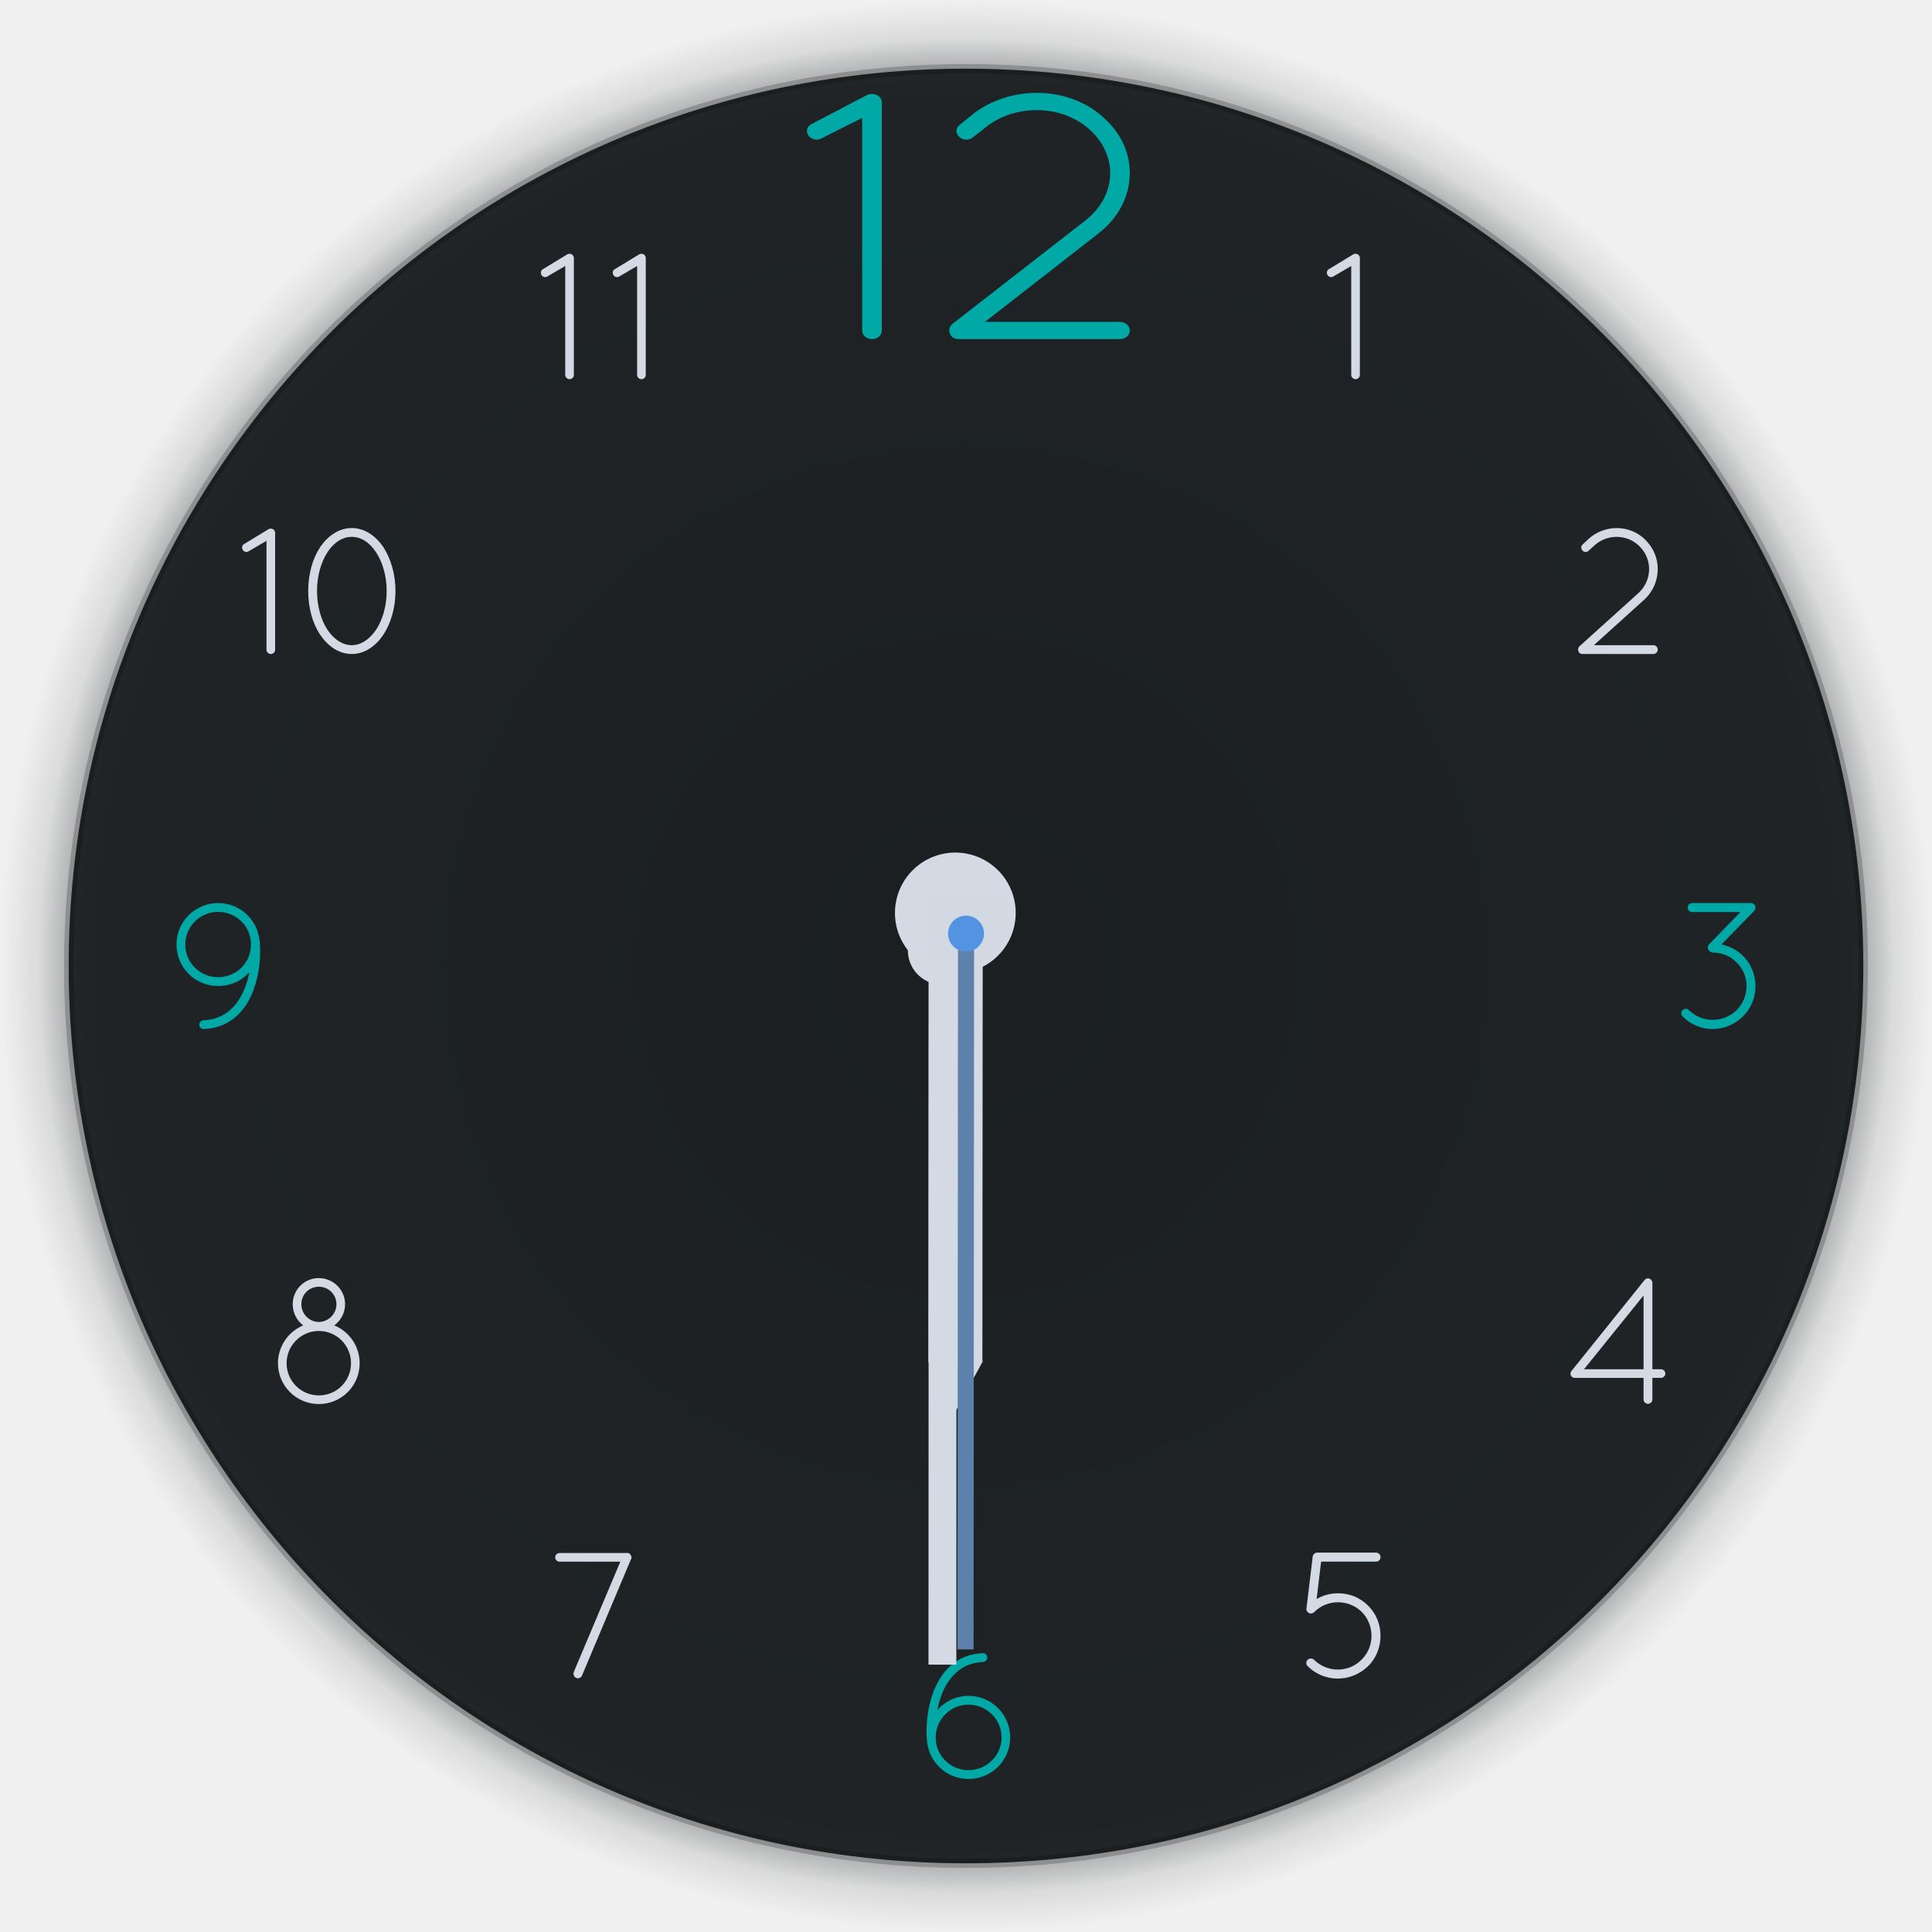
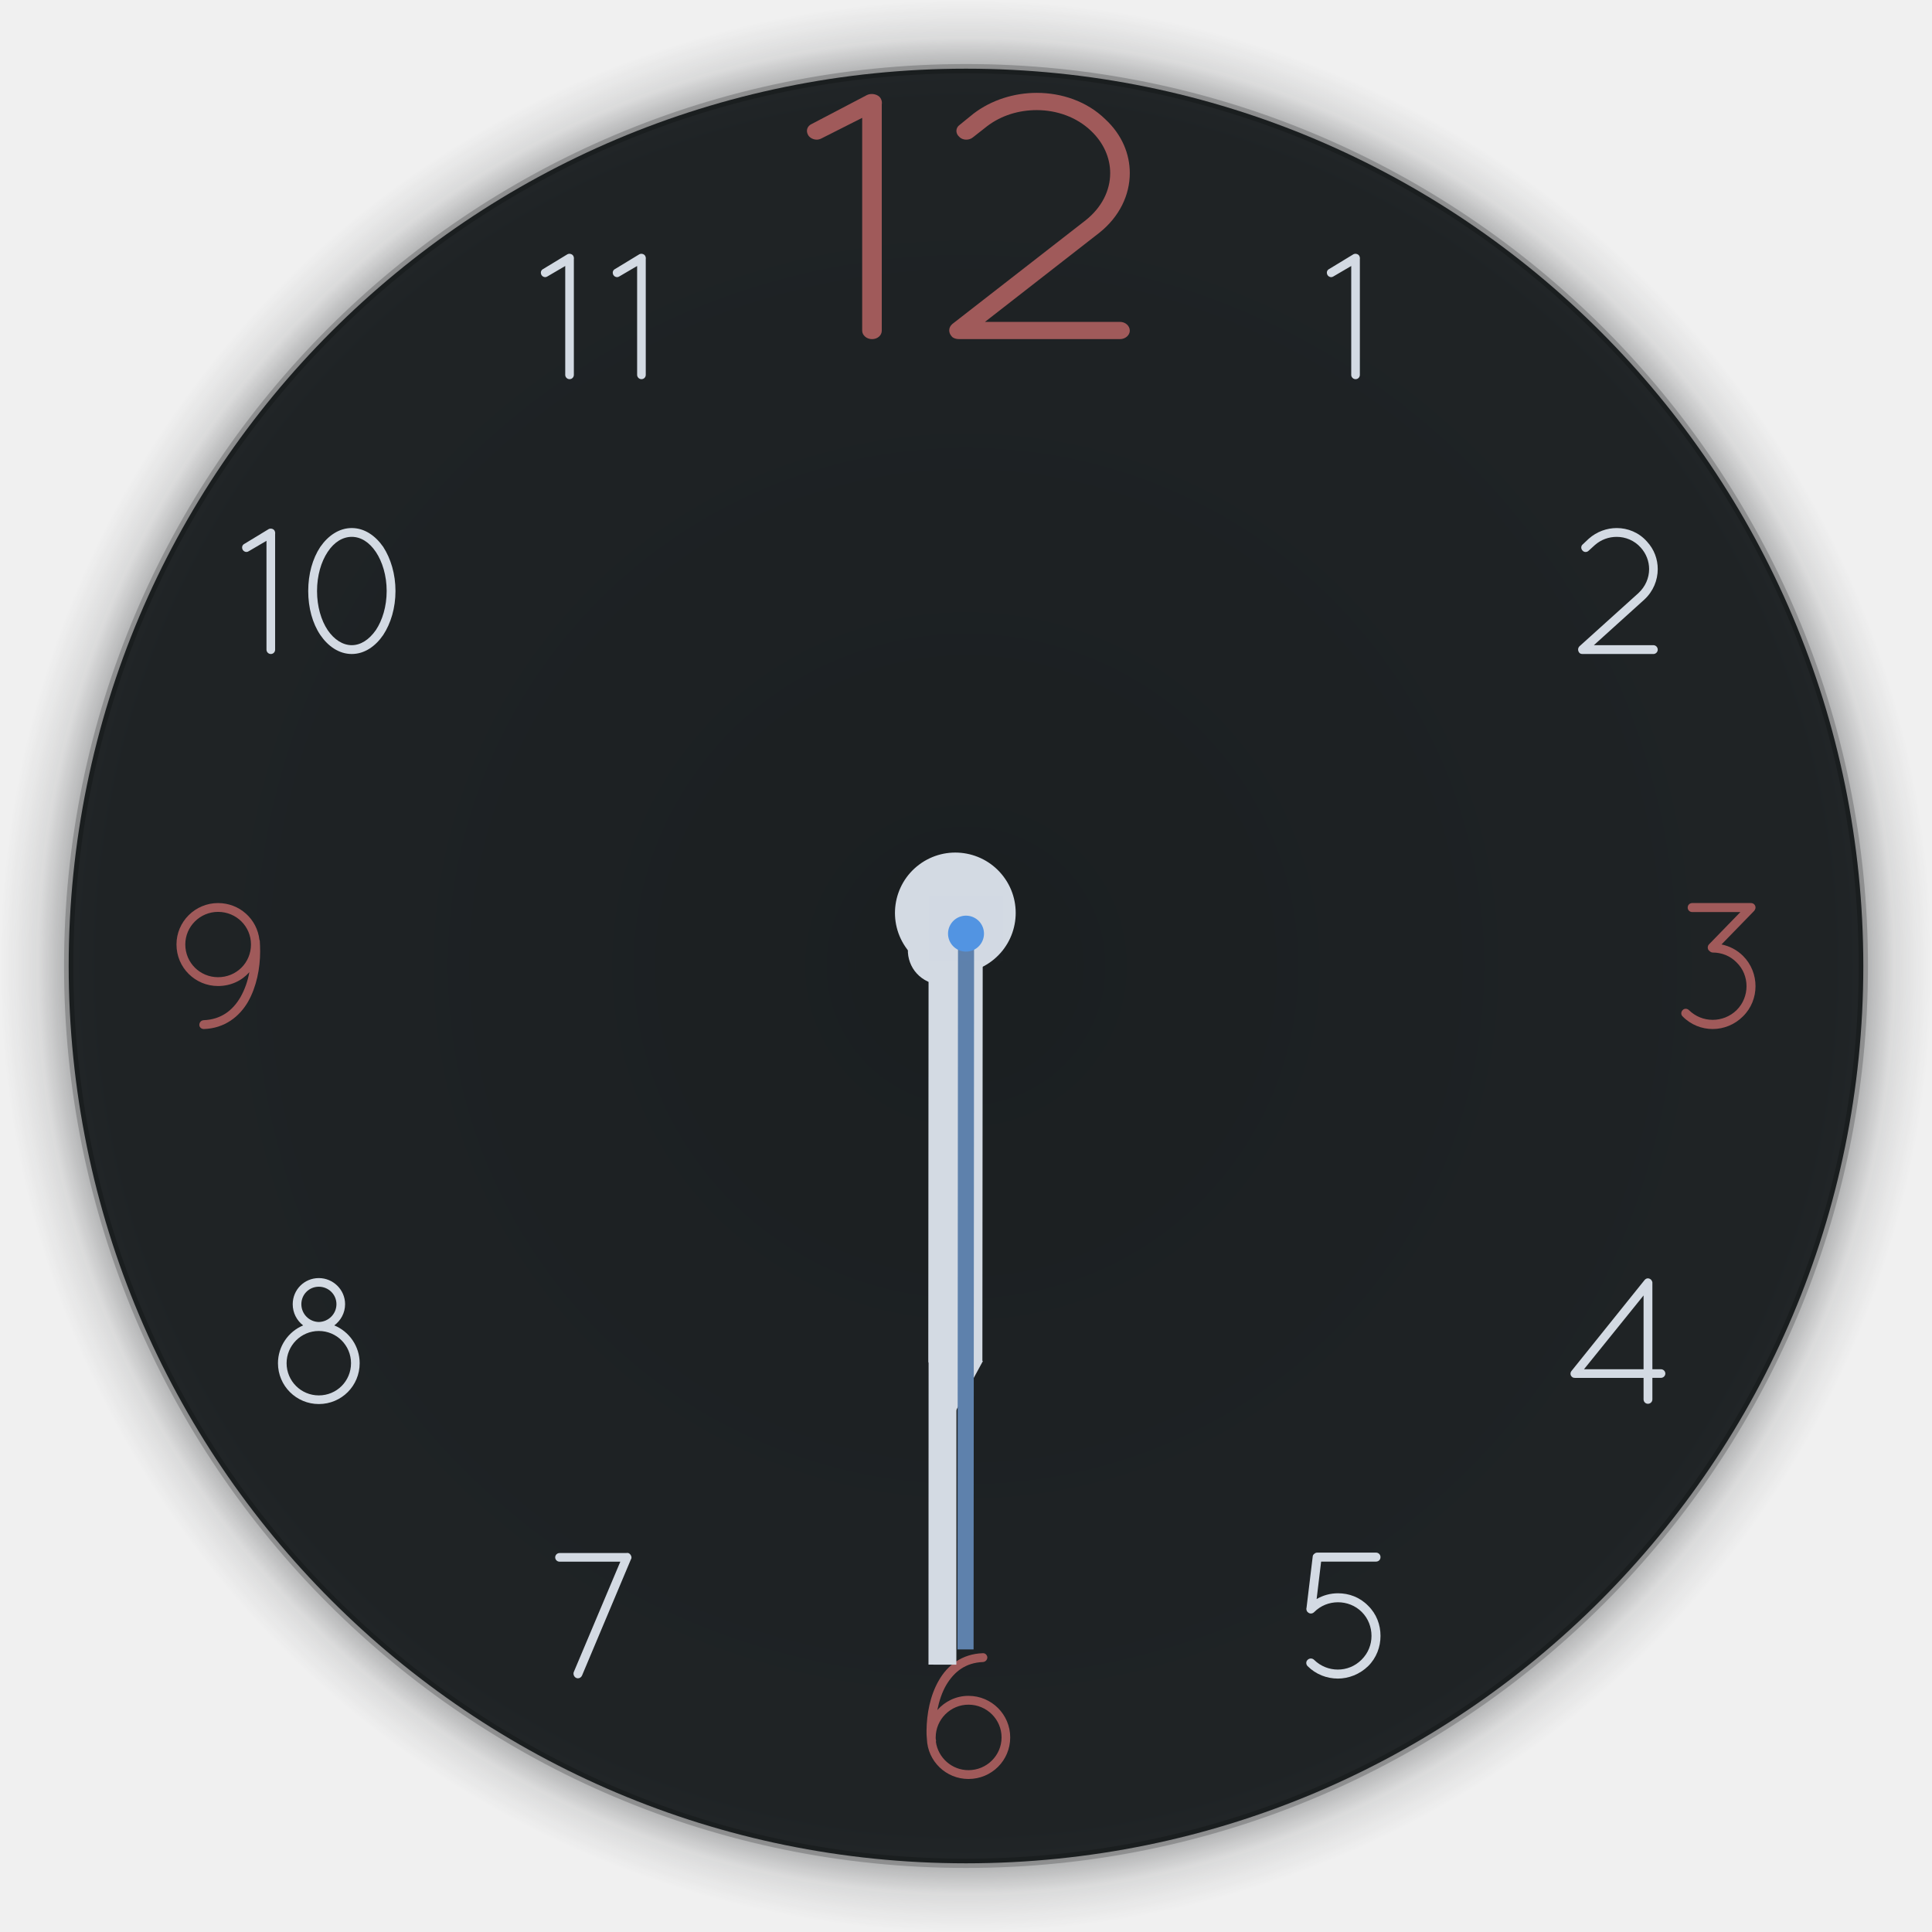
<svg xmlns="http://www.w3.org/2000/svg" xmlns:xlink="http://www.w3.org/1999/xlink" version="1" height="208" width="208" id="svg2">
  <defs id="defs5">
    <linearGradient id="linearGradient4011">
      <stop style="stop-color:#232629;stop-opacity:1" offset="0" id="stop4013" />
      <stop style="stop-color:#232629;stop-opacity:0.523" offset=".9" id="stop4019" />
      <stop style="stop-color:#232629;stop-opacity:0.107" offset=".96" id="stop4021" />
      <stop style="stop-color:#232629;stop-opacity:0" offset="1" id="stop4015" />
    </linearGradient>
    <radialGradient xlink:href="#linearGradient4011" gradientUnits="userSpaceOnUse" gradientTransform="matrix(1.076543,0,0,1.076543,-1252,-312.0245)" fy="382.729" fx="1255.872" r="96.606" cy="382.729" cx="1255.872" id="radialGradient4671" />
  </defs>
  <g transform="translate(4,4)" id="ClockFace">
    <circle style="fill:url(#radialGradient4671);fill-opacity:1;stroke:none" r="104" cy="100" cx="100" id="path4329" />
    <path id="path5099" transform="translate(-4,-4)" d="M 104,7.395 A 96.606,96.606 0 0 0 7.395,104 96.606,96.606 0 0 0 104,200.605 96.606,96.606 0 0 0 200.605,104 96.606,96.606 0 0 0 104,7.395 Z" style="opacity:0.95;fill:#1a1e21;fill-opacity:1;stroke:none" />
    <circle style="fill:none;stroke:#000000;stroke-opacity:0.2" r="96.606" cy="99.999" cx="100.001" id="path5627" />
    <g style="opacity:1;fill:#ffffff;fill-opacity:1" id="g4372">
      <path style="font-style:normal;font-variant:normal;font-weight:normal;font-stretch:normal;font-size:medium;line-height:125%;font-family:Quicksand;-inkscape-font-specification:'Quicksand, Normal';text-align:start;letter-spacing:0px;word-spacing:0px;writing-mode:lr-tb;text-anchor:start;opacity:1;fill:#d3dae3;fill-opacity:1;stroke:none;stroke-width:1px;stroke-linecap:butt;stroke-linejoin:miter;stroke-opacity:1" d="m 166.027,66.274 c 0.077,0.097 0.213,0.136 0.349,0.136 h 0.077 7.555 c 0.252,0 0.465,-0.213 0.465,-0.465 0,-0.271 -0.213,-0.484 -0.465,-0.484 h -6.412 l 5.424,-4.901 c 0.969,-0.891 1.453,-2.092 1.453,-3.293 0,-1.046 -0.368,-2.112 -1.162,-2.964 -0.872,-0.988 -2.073,-1.453 -3.255,-1.453 -1.066,0 -2.15,0.387 -3.003,1.143 l -0.659,0.62 c -0.194,0.155 -0.213,0.465 -0.019,0.659 0.155,0.194 0.465,0.213 0.659,0.019 l 0.659,-0.601 c 0.678,-0.601 1.511,-0.891 2.364,-0.891 0.949,0 1.899,0.387 2.577,1.143 0.601,0.659 0.911,1.492 0.911,2.325 0,0.969 -0.407,1.899 -1.162,2.596 l -6.335,5.715 c -0.194,0.194 -0.194,0.484 -0.019,0.697 z" id="path4338" />
-       <path style="font-style:normal;font-variant:normal;font-weight:normal;font-stretch:normal;font-size:medium;line-height:125%;font-family:Quicksand;-inkscape-font-specification:'Quicksand, Normal';text-align:start;letter-spacing:0px;word-spacing:0px;writing-mode:lr-tb;text-anchor:start;opacity:1;fill:#00a9a5;fill-opacity:1;stroke:none;stroke-width:1px;stroke-linecap:butt;stroke-linejoin:miter;stroke-opacity:1" d="m 184.942,93.921 c 0.039,-0.058 0.058,-0.136 0.058,-0.213 0,-0.271 -0.213,-0.484 -0.484,-0.484 h -6.335 c -0.271,0 -0.484,0.213 -0.484,0.484 0,0.271 0.213,0.484 0.484,0.484 h 5.192 l -3.371,3.468 c -0.194,0.194 -0.194,0.504 0,0.697 0,0 0.019,0 0.019,0 0.097,0.116 0.232,0.194 0.387,0.194 0.93,0 1.86,0.349 2.557,1.066 0.717,0.697 1.066,1.627 1.066,2.557 0,0.93 -0.349,1.86 -1.066,2.577 -0.717,0.697 -1.647,1.046 -2.577,1.046 -0.93,0 -1.84,-0.349 -2.557,-1.046 -0.194,-0.194 -0.504,-0.194 -0.678,0 -0.194,0.194 -0.194,0.504 0,0.678 0.891,0.911 2.073,1.356 3.235,1.356 0,0 0,0 0,0 1.182,0 2.363,-0.465 3.255,-1.356 0.911,-0.891 1.356,-2.073 1.356,-3.255 0,-1.182 -0.446,-2.364 -1.337,-3.255 -0.659,-0.659 -1.472,-1.066 -2.325,-1.24 l 3.507,-3.603 c 0.039,-0.039 0.077,-0.097 0.097,-0.155 z" id="path4340" />
+       <path style="font-style:normal;font-variant:normal;font-weight:normal;font-stretch:normal;font-size:medium;line-height:125%;font-family:Quicksand;-inkscape-font-specification:'Quicksand, Normal';text-align:start;letter-spacing:0px;word-spacing:0px;writing-mode:lr-tb;text-anchor:start;opacity:1;fill:#a05a5a;fill-opacity:1;stroke:none;stroke-width:1px;stroke-linecap:butt;stroke-linejoin:miter;stroke-opacity:1" d="m 184.942,93.921 c 0.039,-0.058 0.058,-0.136 0.058,-0.213 0,-0.271 -0.213,-0.484 -0.484,-0.484 h -6.335 c -0.271,0 -0.484,0.213 -0.484,0.484 0,0.271 0.213,0.484 0.484,0.484 h 5.192 l -3.371,3.468 c -0.194,0.194 -0.194,0.504 0,0.697 0,0 0.019,0 0.019,0 0.097,0.116 0.232,0.194 0.387,0.194 0.93,0 1.86,0.349 2.557,1.066 0.717,0.697 1.066,1.627 1.066,2.557 0,0.93 -0.349,1.86 -1.066,2.577 -0.717,0.697 -1.647,1.046 -2.577,1.046 -0.93,0 -1.84,-0.349 -2.557,-1.046 -0.194,-0.194 -0.504,-0.194 -0.678,0 -0.194,0.194 -0.194,0.504 0,0.678 0.891,0.911 2.073,1.356 3.235,1.356 0,0 0,0 0,0 1.182,0 2.363,-0.465 3.255,-1.356 0.911,-0.891 1.356,-2.073 1.356,-3.255 0,-1.182 -0.446,-2.364 -1.337,-3.255 -0.659,-0.659 -1.472,-1.066 -2.325,-1.24 l 3.507,-3.603 c 0.039,-0.039 0.077,-0.097 0.097,-0.155 z" id="path4340" />
      <path style="font-style:normal;font-variant:normal;font-weight:normal;font-stretch:normal;font-size:medium;line-height:125%;font-family:Quicksand;-inkscape-font-specification:'Quicksand, Normal';text-align:start;letter-spacing:0px;word-spacing:0px;writing-mode:lr-tb;text-anchor:start;opacity:1;fill:#d3dae3;fill-opacity:1;stroke:none;stroke-width:1px;stroke-linecap:butt;stroke-linejoin:miter;stroke-opacity:1" d="m 172.947,146.667 c 0,0.252 0.213,0.465 0.465,0.465 0.271,0 0.484,-0.213 0.484,-0.465 v -2.325 h 0.911 c 0.271,0 0.484,-0.213 0.484,-0.465 0,-0.252 -0.213,-0.465 -0.484,-0.465 h -0.911 v -9.299 -0.058 c 0,-0.019 -0.019,-0.039 -0.019,-0.077 -0.039,-0.077 -0.077,-0.174 -0.155,-0.232 -0.213,-0.174 -0.484,-0.155 -0.659,0.058 l -0.019,0.019 -7.846,9.764 c -0.174,0.194 -0.155,0.504 0.058,0.659 0.077,0.077 0.194,0.097 0.291,0.097 h 0.039 0.019 7.342 v 2.325 z m -6.412,-3.255 6.412,-7.943 v 7.943 z" id="path4342" />
      <path style="font-style:normal;font-variant:normal;font-weight:normal;font-stretch:normal;font-size:medium;line-height:125%;font-family:Quicksand;-inkscape-font-specification:'Quicksand, Normal';text-align:start;letter-spacing:0px;word-spacing:0px;writing-mode:lr-tb;text-anchor:start;opacity:1;fill:#d3dae3;fill-opacity:1;stroke:none;stroke-width:1px;stroke-linecap:butt;stroke-linejoin:miter;stroke-opacity:1" d="m 140.034,176.717 c 1.162,0 2.363,-0.465 3.255,-1.337 0.911,-0.891 1.337,-2.092 1.337,-3.255 0,-1.201 -0.426,-2.364 -1.337,-3.255 -0.891,-0.911 -2.054,-1.337 -3.235,-1.337 -0.814,0 -1.608,0.213 -2.305,0.62 l 0.484,-4.03 h 5.909 c 0.271,0 0.484,-0.194 0.484,-0.484 0,-0.271 -0.213,-0.484 -0.484,-0.484 h -6.316 c -0.116,0 -0.232,0.039 -0.31,0.116 -0.116,0.077 -0.194,0.194 -0.194,0.349 l -0.659,5.463 c 0,0.039 -0.019,0.077 -0.019,0.097 0,0.058 0,0.116 0.019,0.155 0,0.019 0,0.039 0.019,0.058 v 0.019 c 0.019,0.058 0.058,0.116 0.116,0.155 0.174,0.194 0.484,0.194 0.678,0 0.717,-0.717 1.627,-1.066 2.577,-1.066 0.93,0 1.86,0.349 2.557,1.046 0.697,0.697 1.046,1.627 1.046,2.577 0,0.93 -0.349,1.84 -1.066,2.557 -0.717,0.717 -1.627,1.066 -2.557,1.066 -0.93,0 -1.84,-0.349 -2.557,-1.046 -0.194,-0.194 -0.504,-0.194 -0.697,0 -0.194,0.174 -0.194,0.484 0,0.678 0.891,0.891 2.073,1.337 3.255,1.337 z" id="path4344" />
-       <path style="font-style:normal;font-variant:normal;font-weight:normal;font-stretch:normal;font-size:medium;line-height:125%;font-family:Quicksand;-inkscape-font-specification:'Quicksand, Normal';text-align:start;letter-spacing:0px;word-spacing:0px;writing-mode:lr-tb;text-anchor:start;opacity:1;fill:#00a9a5;fill-opacity:1;stroke:none;stroke-width:1px;stroke-linecap:butt;stroke-linejoin:miter;stroke-opacity:1" d="m 95.75,182.315 c 0,0.31 0,0.601 0.039,0.891 0.077,2.402 2.054,4.32 4.475,4.32 2.499,0 4.495,-1.995 4.495,-4.475 0,-2.46 -1.995,-4.475 -4.495,-4.475 -1.337,0 -2.538,0.601 -3.352,1.53 0.194,-0.969 0.504,-1.918 0.969,-2.712 0.852,-1.414 2.054,-2.383 3.952,-2.46 0.252,-0.019 0.465,-0.232 0.465,-0.504 -0.019,-0.252 -0.232,-0.465 -0.484,-0.446 -2.247,0.077 -3.816,1.298 -4.746,2.945 -0.93,1.608 -1.298,3.584 -1.317,5.386 z m 0.988,0.736 c 0,-1.937 1.589,-3.526 3.526,-3.526 1.976,0 3.565,1.589 3.565,3.526 0,1.937 -1.589,3.526 -3.565,3.526 -1.782,0 -3.274,-1.337 -3.507,-3.061 0.019,-0.039 0.019,-0.078 0.019,-0.136 -0.019,-0.078 -0.039,-0.155 -0.039,-0.252 v -0.077 z" id="path4346" />
+       <path style="font-style:normal;font-variant:normal;font-weight:normal;font-stretch:normal;font-size:medium;line-height:125%;font-family:Quicksand;-inkscape-font-specification:'Quicksand, Normal';text-align:start;letter-spacing:0px;word-spacing:0px;writing-mode:lr-tb;text-anchor:start;opacity:1;fill:#a05a5a;fill-opacity:1;stroke:none;stroke-width:1px;stroke-linecap:butt;stroke-linejoin:miter;stroke-opacity:1" d="m 95.75,182.315 c 0,0.31 0,0.601 0.039,0.891 0.077,2.402 2.054,4.32 4.475,4.32 2.499,0 4.495,-1.995 4.495,-4.475 0,-2.46 -1.995,-4.475 -4.495,-4.475 -1.337,0 -2.538,0.601 -3.352,1.53 0.194,-0.969 0.504,-1.918 0.969,-2.712 0.852,-1.414 2.054,-2.383 3.952,-2.46 0.252,-0.019 0.465,-0.232 0.465,-0.504 -0.019,-0.252 -0.232,-0.465 -0.484,-0.446 -2.247,0.077 -3.816,1.298 -4.746,2.945 -0.93,1.608 -1.298,3.584 -1.317,5.386 z m 0.988,0.736 c 0,-1.937 1.589,-3.526 3.526,-3.526 1.976,0 3.565,1.589 3.565,3.526 0,1.937 -1.589,3.526 -3.565,3.526 -1.782,0 -3.274,-1.337 -3.507,-3.061 0.019,-0.039 0.019,-0.078 0.019,-0.136 -0.019,-0.078 -0.039,-0.155 -0.039,-0.252 v -0.077 z" id="path4346" />
      <path style="font-style:normal;font-variant:normal;font-weight:normal;font-stretch:normal;font-size:medium;line-height:125%;font-family:Quicksand;-inkscape-font-specification:'Quicksand, Normal';text-align:start;letter-spacing:0px;word-spacing:0px;writing-mode:lr-tb;text-anchor:start;opacity:1;fill:#d3dae3;fill-opacity:1;stroke:none;stroke-width:1px;stroke-linecap:butt;stroke-linejoin:miter;stroke-opacity:1" d="m 58.039,176.646 c 0.077,0.039 0.116,0.039 0.194,0.039 0.174,0 0.349,-0.116 0.426,-0.291 l 5.25,-12.476 c 0.058,-0.077 0.077,-0.155 0.077,-0.252 0,-0.058 -0.019,-0.097 -0.039,-0.155 -0.039,-0.116 -0.136,-0.232 -0.252,-0.291 -0.097,-0.039 -0.194,-0.039 -0.291,-0.019 H 56.237 c -0.252,0 -0.465,0.213 -0.465,0.465 0,0.252 0.213,0.465 0.465,0.465 h 6.548 l -5.018,11.895 c -0.077,0.233 0.039,0.523 0.271,0.62 z" id="path4348" />
      <path style="font-style:normal;font-variant:normal;font-weight:normal;font-stretch:normal;font-size:medium;line-height:125%;font-family:Quicksand;-inkscape-font-specification:'Quicksand, Normal';text-align:start;letter-spacing:0px;word-spacing:0px;writing-mode:lr-tb;text-anchor:start;opacity:1;fill:#d3dae3;fill-opacity:1;stroke:none;stroke-width:1px;stroke-linecap:butt;stroke-linejoin:miter;stroke-opacity:1" d="m 27.514,136.408 c 0,0.949 0.446,1.763 1.124,2.286 -1.589,0.659 -2.712,2.247 -2.712,4.068 0,2.441 1.976,4.398 4.398,4.398 2.441,0 4.398,-1.957 4.398,-4.398 0,-1.821 -1.124,-3.41 -2.732,-4.068 0.697,-0.523 1.162,-1.337 1.162,-2.286 0,-1.55 -1.279,-2.809 -2.828,-2.809 -1.569,0 -2.809,1.259 -2.809,2.809 z m -0.659,6.354 c 0,-1.899 1.55,-3.468 3.468,-3.468 1.937,0 3.468,1.569 3.468,3.468 0,1.918 -1.53,3.468 -3.468,3.468 -1.918,0 -3.468,-1.55 -3.468,-3.468 z m 1.589,-6.354 c 0,-1.046 0.833,-1.879 1.879,-1.879 1.046,0 1.899,0.833 1.899,1.879 0,1.046 -0.852,1.899 -1.899,1.918 -1.046,-0.019 -1.879,-0.872 -1.879,-1.918 z" id="path4350" />
-       <path style="font-style:normal;font-variant:normal;font-weight:normal;font-stretch:normal;font-size:medium;line-height:125%;font-family:Quicksand;-inkscape-font-specification:'Quicksand, Normal';text-align:start;letter-spacing:0px;word-spacing:0px;writing-mode:lr-tb;text-anchor:start;opacity:1;fill:#00a9a5;fill-opacity:1;stroke:none;stroke-width:1px;stroke-linecap:butt;stroke-linejoin:miter;stroke-opacity:1" d="m 15,97.68 c 0,2.499 2.015,4.475 4.475,4.475 1.356,0 2.557,-0.562 3.371,-1.492 -0.174,0.969 -0.504,1.899 -0.969,2.712 -0.833,1.414 -2.073,2.383 -3.952,2.46 -0.271,0.019 -0.465,0.232 -0.465,0.504 0,0.252 0.213,0.446 0.484,0.446 h 0.019 c 2.228,-0.077 3.816,-1.337 4.746,-2.945 0.911,-1.608 1.298,-3.603 1.298,-5.405 0,-0.407 -0.019,-0.794 -0.039,-1.162 -0.019,-0.039 -0.019,-0.058 -0.039,-0.097 -0.252,-2.228 -2.131,-3.952 -4.456,-3.952 C 17.015,93.224 15,95.219 15,97.68 Z m 4.475,3.526 c -1.937,0 -3.526,-1.55 -3.526,-3.526 0,-1.937 1.589,-3.507 3.526,-3.507 1.976,0 3.545,1.569 3.545,3.507 0,1.976 -1.569,3.526 -3.545,3.526 z" id="path4352" />
+       <path style="font-style:normal;font-variant:normal;font-weight:normal;font-stretch:normal;font-size:medium;line-height:125%;font-family:Quicksand;-inkscape-font-specification:'Quicksand, Normal';text-align:start;letter-spacing:0px;word-spacing:0px;writing-mode:lr-tb;text-anchor:start;opacity:1;fill:#a05a5a;fill-opacity:1;stroke:none;stroke-width:1px;stroke-linecap:butt;stroke-linejoin:miter;stroke-opacity:1" d="m 15,97.68 c 0,2.499 2.015,4.475 4.475,4.475 1.356,0 2.557,-0.562 3.371,-1.492 -0.174,0.969 -0.504,1.899 -0.969,2.712 -0.833,1.414 -2.073,2.383 -3.952,2.46 -0.271,0.019 -0.465,0.232 -0.465,0.504 0,0.252 0.213,0.446 0.484,0.446 h 0.019 c 2.228,-0.077 3.816,-1.337 4.746,-2.945 0.911,-1.608 1.298,-3.603 1.298,-5.405 0,-0.407 -0.019,-0.794 -0.039,-1.162 -0.019,-0.039 -0.019,-0.058 -0.039,-0.097 -0.252,-2.228 -2.131,-3.952 -4.456,-3.952 C 17.015,93.224 15,95.219 15,97.68 Z m 4.475,3.526 c -1.937,0 -3.526,-1.55 -3.526,-3.526 0,-1.937 1.589,-3.507 3.526,-3.507 1.976,0 3.545,1.569 3.545,3.507 0,1.976 -1.569,3.526 -3.545,3.526 z" id="path4352" />
      <path style="font-style:normal;font-variant:normal;font-weight:normal;font-stretch:normal;font-size:medium;line-height:125%;font-family:Quicksand;-inkscape-font-specification:'Quicksand, Normal';text-align:start;letter-spacing:0px;word-spacing:0px;writing-mode:lr-tb;text-anchor:start;opacity:1;fill:#d3dae3;fill-opacity:1;stroke:none;stroke-width:1px;stroke-linecap:butt;stroke-linejoin:miter;stroke-opacity:1" d="m 24.69,65.945 c 0,0.252 0.213,0.465 0.465,0.465 0.271,0 0.465,-0.213 0.465,-0.465 V 53.488 c 0.019,-0.116 0,-0.232 -0.058,-0.349 -0.116,-0.213 -0.426,-0.291 -0.639,-0.174 L 22.307,54.554 c -0.232,0.116 -0.31,0.387 -0.174,0.639 0.077,0.136 0.232,0.232 0.407,0.232 0.077,0 0.174,-0.039 0.232,-0.077 l 1.918,-1.124 v 11.721 z" id="path4354" />
      <path style="font-style:normal;font-variant:normal;font-weight:normal;font-stretch:normal;font-size:medium;line-height:125%;font-family:Quicksand;-inkscape-font-specification:'Quicksand, Normal';text-align:start;letter-spacing:0px;word-spacing:0px;writing-mode:lr-tb;text-anchor:start;opacity:1;fill:#d3dae3;fill-opacity:1;stroke:none;stroke-width:1px;stroke-linecap:butt;stroke-linejoin:miter;stroke-opacity:1" d="m 30.481,64.356 c 0.833,1.22 2.015,2.054 3.39,2.054 1.375,0 2.557,-0.833 3.39,-2.054 0.814,-1.24 1.317,-2.906 1.317,-4.727 0,-1.821 -0.504,-3.487 -1.317,-4.746 -0.833,-1.201 -2.015,-2.034 -3.39,-2.034 -1.375,0 -2.557,0.833 -3.39,2.034 -0.833,1.259 -1.298,2.925 -1.298,4.746 0,1.821 0.465,3.487 1.298,4.727 z m 0.794,-8.931 c 0.697,-1.066 1.627,-1.627 2.596,-1.627 0,0 0,0 0,0 0.969,0 1.879,0.562 2.596,1.627 0.697,1.046 1.162,2.538 1.162,4.204 0,1.666 -0.465,3.158 -1.162,4.204 -0.717,1.027 -1.627,1.627 -2.596,1.627 -0.969,0 -1.899,-0.601 -2.596,-1.627 -0.697,-1.046 -1.143,-2.538 -1.143,-4.204 0,-1.666 0.446,-3.158 1.143,-4.204 z" id="path4356" />
      <path style="font-style:normal;font-variant:normal;font-weight:normal;font-stretch:normal;font-size:medium;line-height:125%;font-family:Quicksand;-inkscape-font-specification:'Quicksand, Normal';text-align:start;letter-spacing:0px;word-spacing:0px;writing-mode:lr-tb;text-anchor:start;opacity:1;fill:#d3dae3;fill-opacity:1;stroke:none;stroke-width:1px;stroke-linecap:butt;stroke-linejoin:miter;stroke-opacity:1" d="m 56.852,36.357 c 0,0.252 0.213,0.465 0.465,0.465 0.271,0 0.465,-0.213 0.465,-0.465 V 23.901 c 0.019,-0.116 0,-0.232 -0.058,-0.349 -0.116,-0.213 -0.426,-0.291 -0.639,-0.174 l -2.615,1.589 c -0.232,0.116 -0.31,0.387 -0.174,0.639 0.077,0.136 0.232,0.232 0.407,0.232 0.077,0 0.174,-0.039 0.232,-0.077 l 1.918,-1.124 v 11.721 z" id="path4358" />
      <path style="font-style:normal;font-variant:normal;font-weight:normal;font-stretch:normal;font-size:medium;line-height:125%;font-family:Quicksand;-inkscape-font-specification:'Quicksand, Normal';text-align:start;letter-spacing:0px;word-spacing:0px;writing-mode:lr-tb;text-anchor:start;opacity:1;fill:#d3dae3;fill-opacity:1;stroke:none;stroke-width:1px;stroke-linecap:butt;stroke-linejoin:miter;stroke-opacity:1" d="m 64.593,36.357 c 0,0.252 0.213,0.465 0.465,0.465 0.271,0 0.465,-0.213 0.465,-0.465 V 23.901 c 0.019,-0.116 0,-0.232 -0.058,-0.349 -0.116,-0.213 -0.426,-0.291 -0.639,-0.174 l -2.615,1.589 c -0.232,0.116 -0.31,0.387 -0.174,0.639 0.077,0.136 0.232,0.232 0.407,0.232 0.077,0 0.174,-0.039 0.232,-0.077 l 1.918,-1.124 v 11.721 z" id="path4360" />
-       <path style="font-style:normal;font-variant:normal;font-weight:normal;font-stretch:normal;font-size:medium;line-height:125%;font-family:Quicksand;-inkscape-font-specification:'Quicksand, Normal';text-align:start;letter-spacing:0px;word-spacing:0px;writing-mode:lr-tb;text-anchor:start;opacity:1;fill:#00a9a5;fill-opacity:1;stroke:none;stroke-width:2.105px;stroke-linecap:butt;stroke-linejoin:miter;stroke-opacity:1" d="m 88.824,31.602 c 0,0.492 0.483,0.909 1.054,0.909 0.615,0 1.054,-0.417 1.054,-0.909 V 7.248 c 0.044,-0.227 0,-0.454 -0.132,-0.682 -0.264,-0.417 -0.966,-0.568 -1.449,-0.341 l -5.929,3.106 c -0.527,0.227 -0.703,0.757 -0.395,1.25 0.176,0.265 0.527,0.454 0.922,0.454 0.176,0 0.395,-0.076 0.527,-0.152 L 88.824,8.688 V 31.601 Z" id="path4362" />
-       <path style="font-style:normal;font-variant:normal;font-weight:normal;font-stretch:normal;font-size:medium;line-height:125%;font-family:Quicksand;-inkscape-font-specification:'Quicksand, Normal';text-align:start;letter-spacing:0px;word-spacing:0px;writing-mode:lr-tb;text-anchor:start;opacity:1;fill:#00a9a5;fill-opacity:1;stroke:none;stroke-width:2.105px;stroke-linecap:butt;stroke-linejoin:miter;stroke-opacity:1" d="m 98.484,32.245 c 0.176,0.189 0.483,0.265 0.791,0.265 h 0.176 17.129 c 0.571,0 1.054,-0.417 1.054,-0.909 0,-0.53 -0.483,-0.947 -1.054,-0.947 h -14.538 l 12.298,-9.582 c 2.196,-1.742 3.294,-4.09 3.294,-6.439 0,-2.045 -0.834,-4.128 -2.635,-5.795 -1.976,-1.932 -4.699,-2.841 -7.379,-2.841 -2.416,0 -4.875,0.757 -6.808,2.235 l -1.493,1.212 c -0.439,0.303 -0.483,0.909 -0.044,1.288 0.351,0.379 1.054,0.417 1.493,0.038 l 1.493,-1.174 c 1.537,-1.174 3.426,-1.742 5.358,-1.742 2.152,0 4.304,0.757 5.841,2.235 1.362,1.288 2.064,2.916 2.064,4.545 0,1.894 -0.922,3.712 -2.635,5.075 L 98.528,30.882 c -0.439,0.379 -0.439,0.947 -0.044,1.363 z" id="path4364" />
+       <path style="font-style:normal;font-variant:normal;font-weight:normal;font-stretch:normal;font-size:medium;line-height:125%;font-family:Quicksand;-inkscape-font-specification:'Quicksand, Normal';text-align:start;letter-spacing:0px;word-spacing:0px;writing-mode:lr-tb;text-anchor:start;opacity:1;fill:#a05a5a;fill-opacity:1;stroke:none;stroke-width:2.105px;stroke-linecap:butt;stroke-linejoin:miter;stroke-opacity:1" d="m 88.824,31.602 c 0,0.492 0.483,0.909 1.054,0.909 0.615,0 1.054,-0.417 1.054,-0.909 V 7.248 c 0.044,-0.227 0,-0.454 -0.132,-0.682 -0.264,-0.417 -0.966,-0.568 -1.449,-0.341 l -5.929,3.106 c -0.527,0.227 -0.703,0.757 -0.395,1.25 0.176,0.265 0.527,0.454 0.922,0.454 0.176,0 0.395,-0.076 0.527,-0.152 L 88.824,8.688 V 31.601 Z" id="path4362" />
+       <path style="font-style:normal;font-variant:normal;font-weight:normal;font-stretch:normal;font-size:medium;line-height:125%;font-family:Quicksand;-inkscape-font-specification:'Quicksand, Normal';text-align:start;letter-spacing:0px;word-spacing:0px;writing-mode:lr-tb;text-anchor:start;opacity:1;fill:#a05a5a;fill-opacity:1;stroke:none;stroke-width:2.105px;stroke-linecap:butt;stroke-linejoin:miter;stroke-opacity:1" d="m 98.484,32.245 c 0.176,0.189 0.483,0.265 0.791,0.265 h 0.176 17.129 c 0.571,0 1.054,-0.417 1.054,-0.909 0,-0.53 -0.483,-0.947 -1.054,-0.947 h -14.538 l 12.298,-9.582 c 2.196,-1.742 3.294,-4.09 3.294,-6.439 0,-2.045 -0.834,-4.128 -2.635,-5.795 -1.976,-1.932 -4.699,-2.841 -7.379,-2.841 -2.416,0 -4.875,0.757 -6.808,2.235 l -1.493,1.212 c -0.439,0.303 -0.483,0.909 -0.044,1.288 0.351,0.379 1.054,0.417 1.493,0.038 l 1.493,-1.174 c 1.537,-1.174 3.426,-1.742 5.358,-1.742 2.152,0 4.304,0.757 5.841,2.235 1.362,1.288 2.064,2.916 2.064,4.545 0,1.894 -0.922,3.712 -2.635,5.075 L 98.528,30.882 c -0.439,0.379 -0.439,0.947 -0.044,1.363 z" id="path4364" />
      <path style="font-style:normal;font-variant:normal;font-weight:normal;font-stretch:normal;font-size:medium;line-height:125%;font-family:Quicksand;-inkscape-font-specification:'Quicksand, Normal';text-align:start;letter-spacing:0px;word-spacing:0px;writing-mode:lr-tb;text-anchor:start;opacity:1;fill:#d3dae3;fill-opacity:1;stroke:none;stroke-width:1px;stroke-linecap:butt;stroke-linejoin:miter;stroke-opacity:1" d="m 141.473,36.357 c 0,0.252 0.213,0.465 0.465,0.465 0.271,0 0.465,-0.213 0.465,-0.465 V 23.901 c 0.019,-0.116 0,-0.232 -0.058,-0.349 -0.116,-0.213 -0.426,-0.291 -0.639,-0.174 l -2.615,1.589 c -0.232,0.116 -0.31,0.387 -0.174,0.639 0.077,0.136 0.232,0.232 0.407,0.232 0.077,0 0.174,-0.039 0.232,-0.077 l 1.918,-1.124 v 11.721 z" id="path4336" />
    </g>
  </g>
  <g transform="rotate(-126.8709,439.4271,568.3995)" id="HourHand">
    <rect style="opacity:0.001;fill:#000000;fill-opacity:1;stroke:none" transform="rotate(126.8709,409.4297,584.4686)" y="91" x="33" height="64" width="18" id="rect4673" />
    <path style="fill:#d3dae3;fill-opacity:1;stroke:none" d="m 980.523,549.887 -5.955,-0.742 2.521,5.509 0.036,-0.051 34.481,25.905 3.422,-4.698 -34.481,-25.905 z" id="rect5450" />
    <circle style="fill:#d3dae3;fill-opacity:1;stroke:none" transform="translate(-753.9339,199.1847)" r="6.499" cy="382.032" cx="1771.396" id="path5455-2" />
  </g>
  <g style="fill:#717171;fill-opacity:1" transform="rotate(120.2186,697.1023,78.50596)" id="MinuteHand">
    <rect style="opacity:0.001;fill:#000000;fill-opacity:1;stroke:none" transform="rotate(-120.2186,682.0438,68.31852)" y="94" x="64" height="85" width="12" id="rect4675" />
    <path style="fill:#d3dae3;fill-opacity:1;stroke:none" transform="rotate(-30.2)" d="m 588.165,1012.615 75.736,7e-4 v 3 l -75.736,-7e-4 z" id="rect5459" />
    <circle style="fill:#d3dae3;fill-opacity:1;stroke:none" transform="matrix(0.5647512,0,0,0.5647512,17.10373,365.5042)" r="6.499" cy="382.032" cx="1771.396" id="path5457" />
  </g>
  <g style="fill:#e74c3c;fill-opacity:1" transform="rotate(120.0409,699.3549,77.41656)" id="SecondHand">
    <rect style="fill:#5e81ac;fill-opacity:1;stroke:none" transform="rotate(-30)" y="1011.19" x="589.8" height="1.732" width="77.736" id="rect6212" />
    <rect style="opacity:0.01;fill:#5294e2;fill-opacity:1;stroke:none" transform="rotate(-120.0409,702.5001,78.91185)" y="96" x="106" height="7" width="8" id="rect4677" />
    <path style="fill:#5294e2;fill-opacity:1;stroke:none" transform="matrix(0.2978345,0,0,0.2978345,489.8134,467.4493)" d="m 1777.896,382.032 c 0,3.59 -2.91,6.499 -6.499,6.499 -3.59,0 -6.5,-2.91 -6.5,-6.499 0,-3.59 2.91,-6.499 6.5,-6.499 3.59,0 6.499,2.91 6.499,6.499 z" id="path6214" />
  </g>
  <g style="opacity:0.1" transform="matrix(-0.6000147,-0.799989,0.799989,-0.6000147,467.1252,1270.698)" id="HourHandShadow">
    <path style="fill:#262626;fill-opacity:0;stroke:none" d="m 980.523,549.887 -5.955,-0.742 2.521,5.509 0.036,-0.051 34.481,25.905 3.422,-4.698 -34.481,-25.905 z" id="path4376" />
    <circle style="fill:#232629;fill-opacity:0.004;stroke:none" transform="translate(-754,199.1995)" r="6.499" cy="382.032" cx="1771.396" id="path4378" />
  </g>
  <g style="opacity:0.1;fill:#232629;fill-opacity:0" transform="matrix(-0.5006173,0.8656687,-0.8656687,-0.5006173,1296.495,-481.7159)" id="SecondHandShadow">
    <path style="fill:#232629;fill-opacity:0;stroke:none" transform="matrix(0.8660254,-0.5,0.5,0.8660254,0,0)" d="m 591.805,1011.186 75.736,0 0,1.732 -75.736,0 z" id="rect4414" />
    <circle style="fill:#232629;fill-opacity:0;stroke:none" transform="matrix(0.2978345,0,0,0.2978345,489.8134,467.4493)" r="6.499" cy="382.032" cx="1771.396" id="path4416" />
    <rect style="opacity:0.01;fill:#232629;fill-opacity:0;stroke:none" transform="matrix(-0.5006173,-0.8656687,0.8656687,-0.5006173,988.876,731.7429)" y="97" x="113" height="82" width="6" id="rect4715" />
  </g>
  <circle style="opacity:0.001;fill:#232629;fill-opacity:1;stroke:none" r="0" cy="8" cx="0" id="HandCenterScrew" />
  <g style="opacity:0.1;fill:#232629;fill-opacity:1" transform="matrix(-0.5033012,0.864111,-0.864111,-0.5033012,1348.352,-478.6583)" id="MinuteHandShadow">
    <path style="fill:#262626;fill-opacity:0;stroke:none" transform="matrix(0.8642748,-0.5030199,0.5030199,0.8642748,0,0)" d="m 590.165,1012.615 73.736,0 0,3 -73.736,0 z" id="rect4404" />
    <circle style="fill:#232629;fill-opacity:0.004;stroke:none" transform="matrix(0.6249637,0,0,0.6249637,-89.66208,342.4755)" r="6.499" cy="382.032" cx="1771.396" id="path4406" />
  </g>
</svg>
